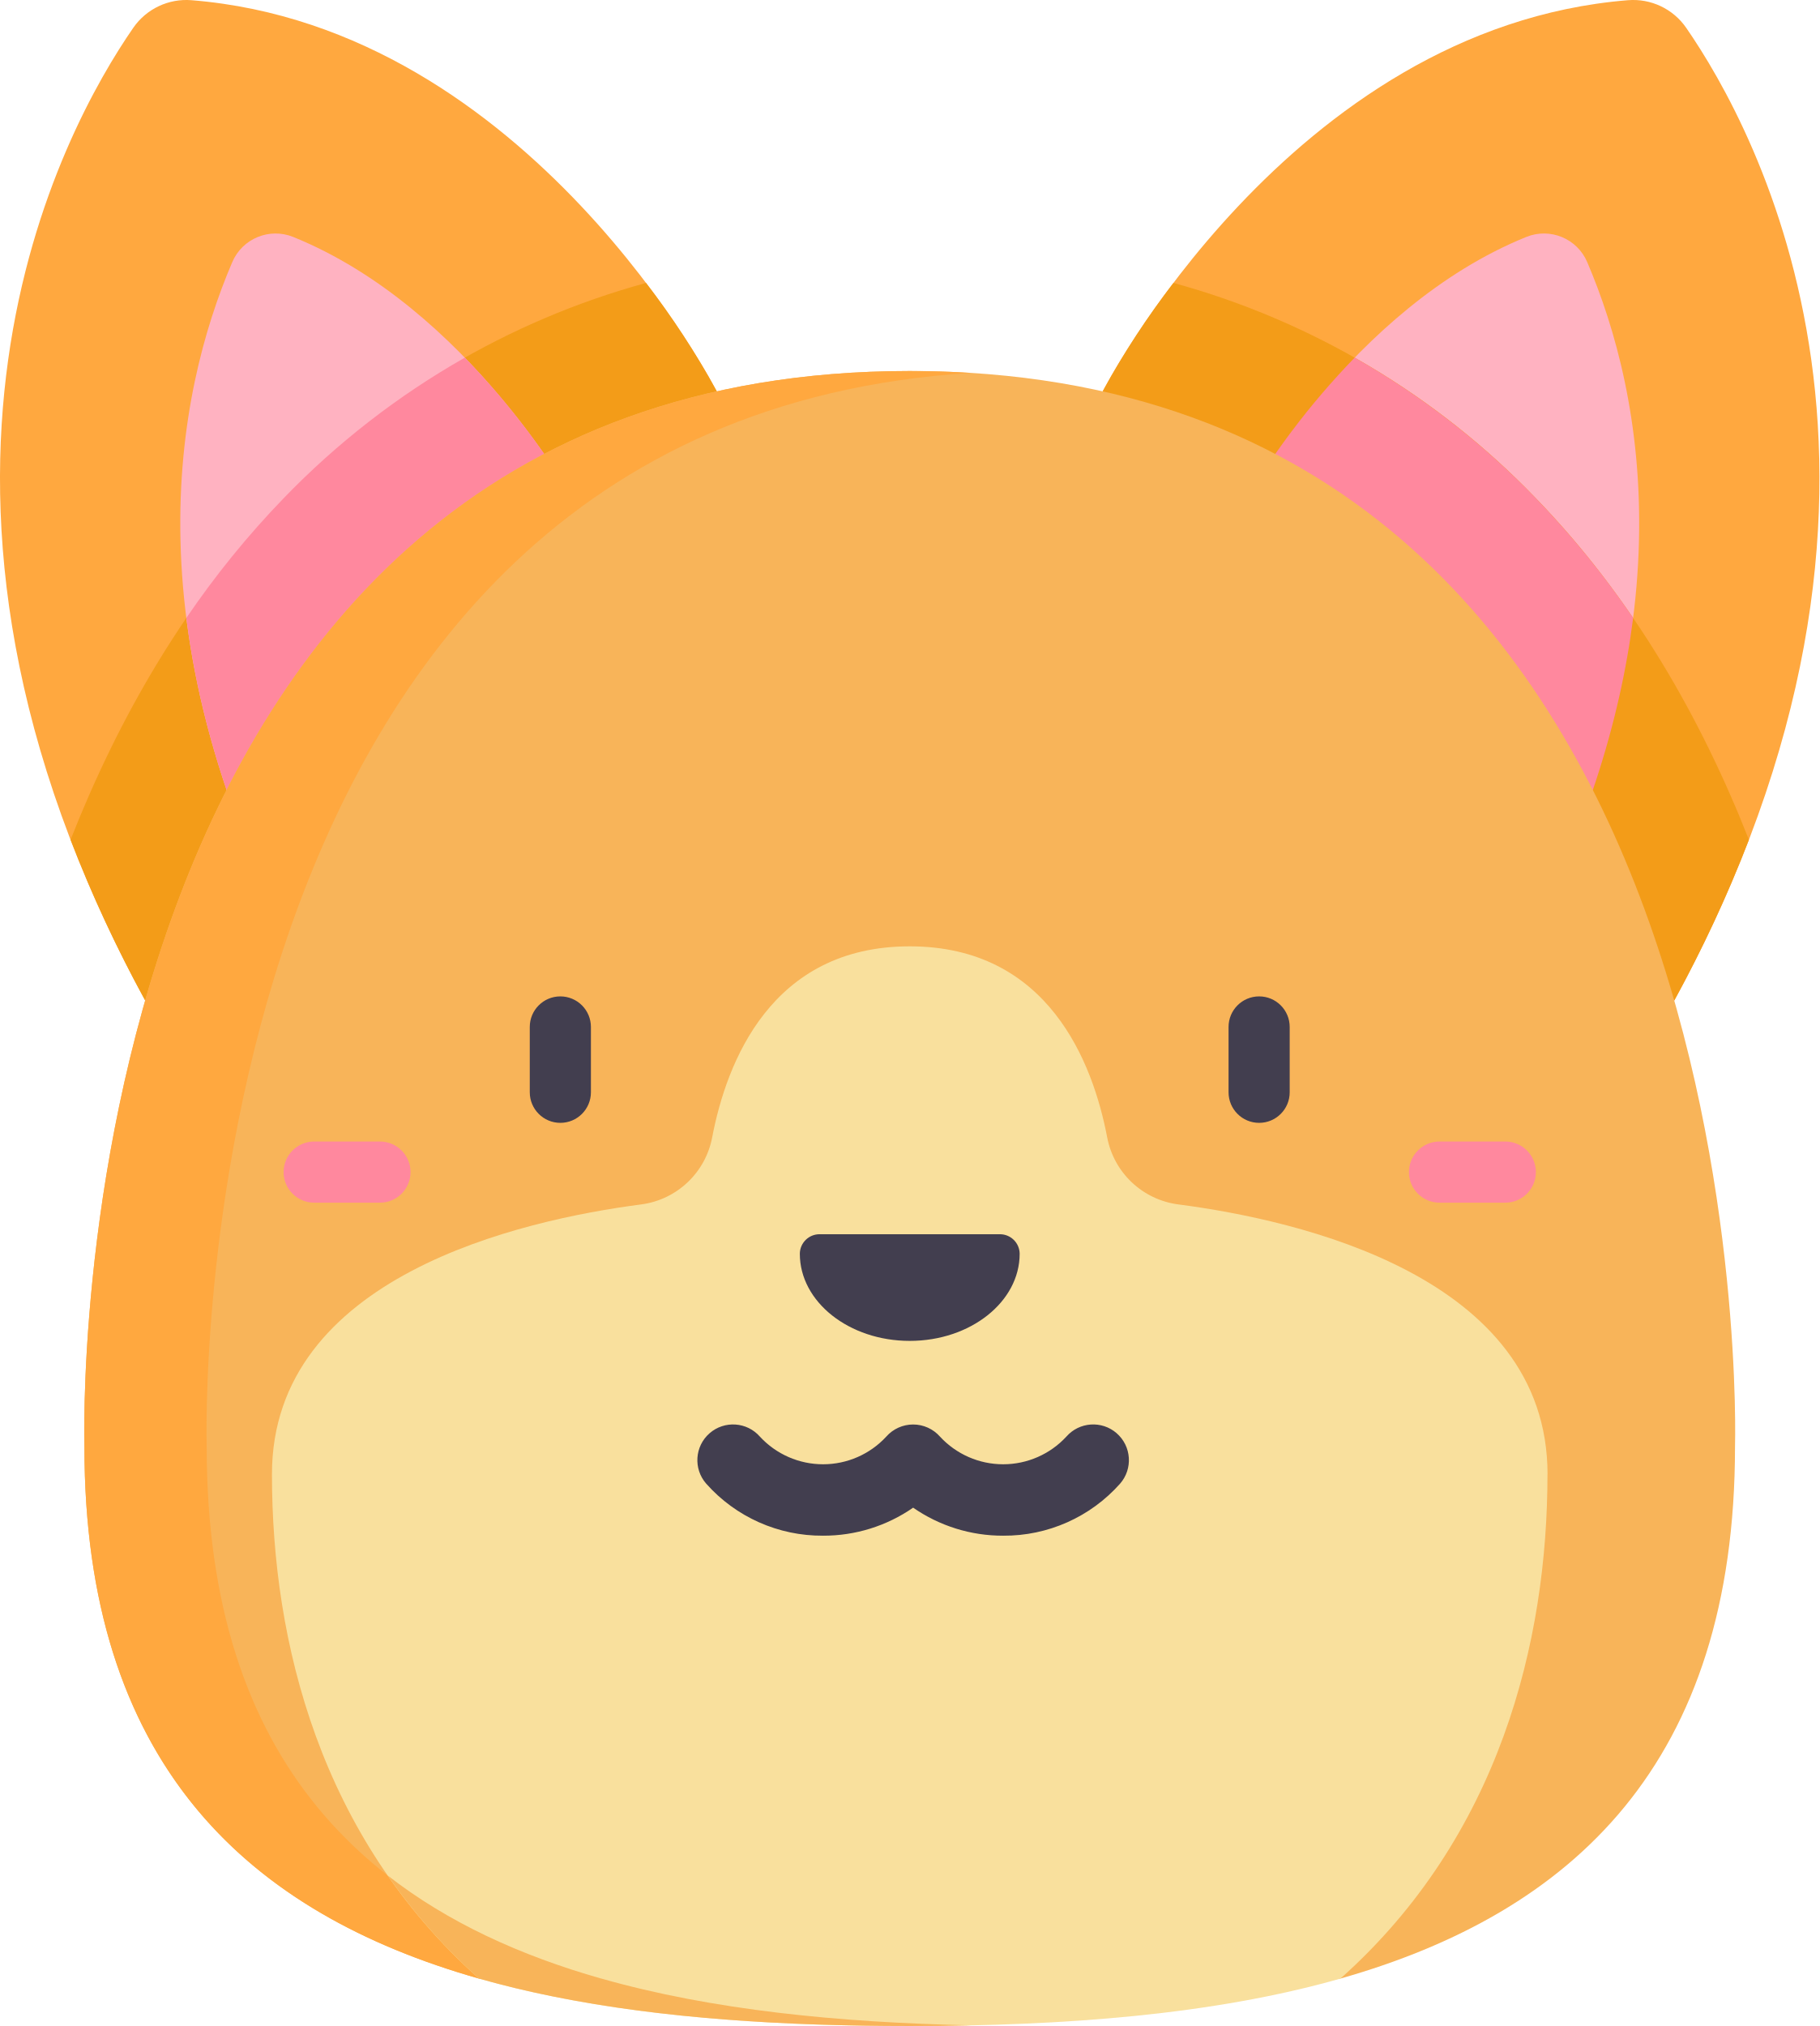
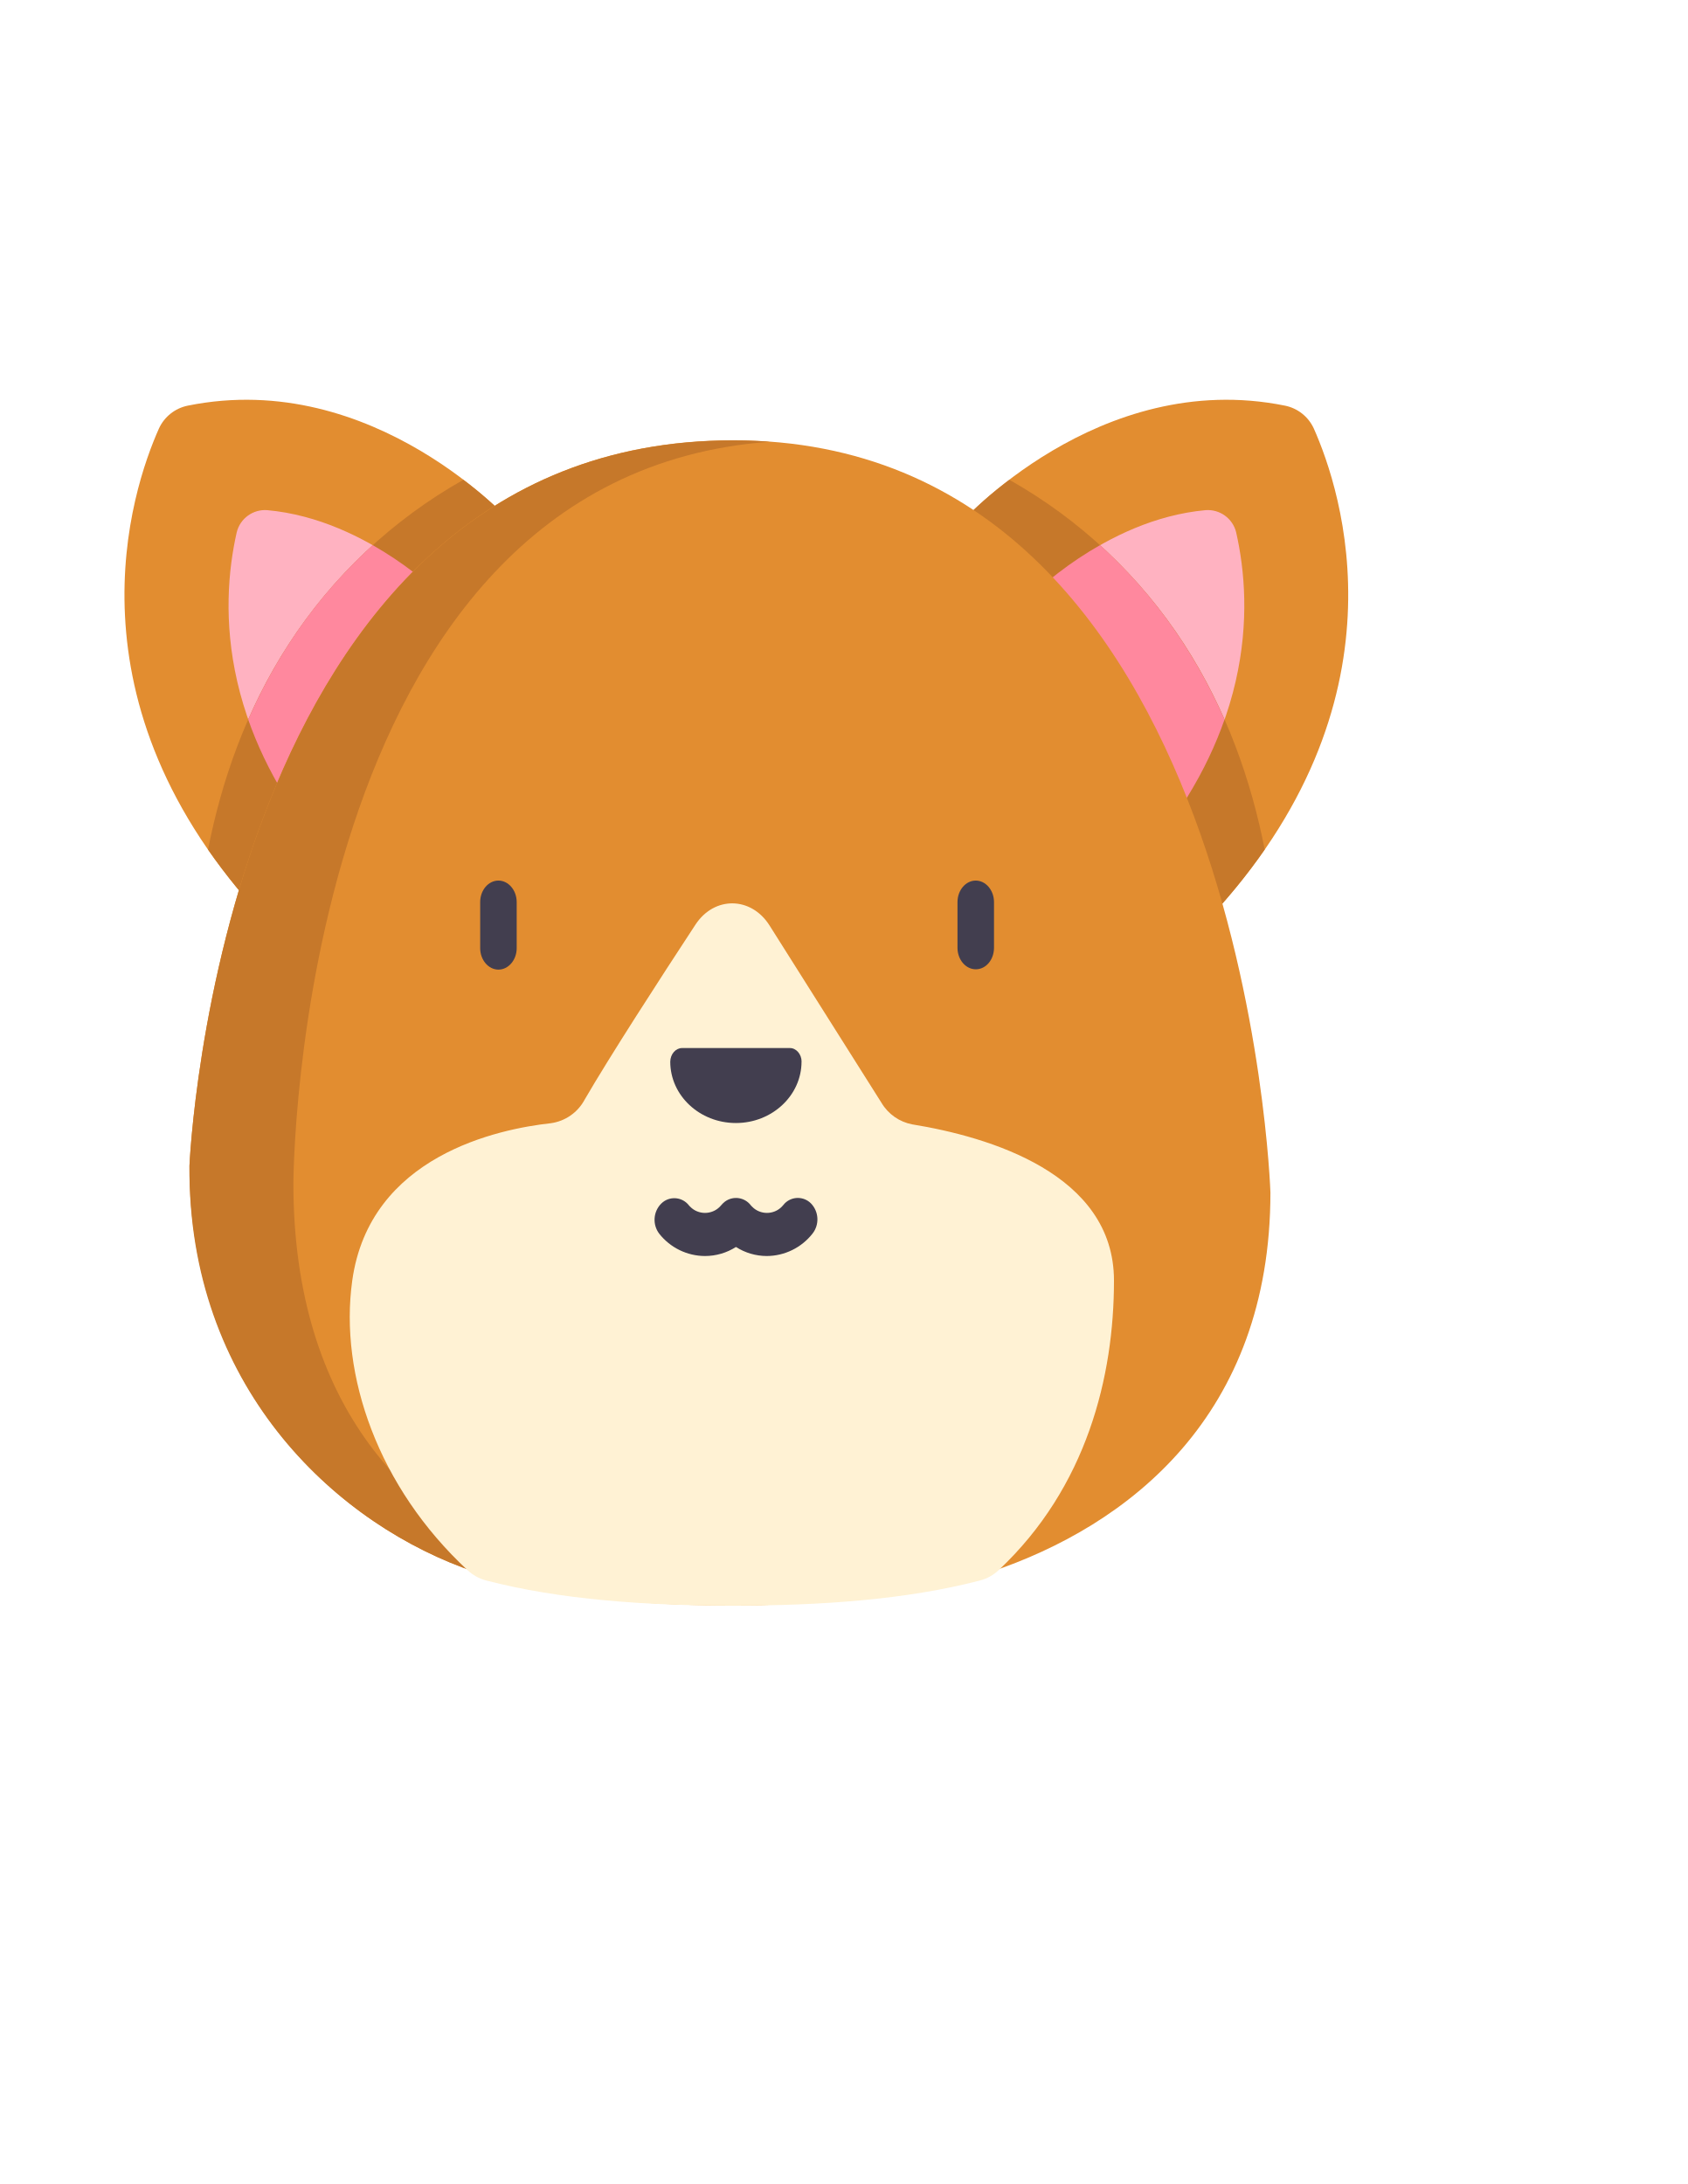
- <svg xmlns="http://www.w3.org/2000/svg" width="268.96" height="299.465" viewBox="0 0 268.96 299.465">
-   <g id="corgi" transform="translate(0.407 0)">
-     <path id="Path_40" data-name="Path 40" d="M151.257.031A9.524,9.524,0,0,1,159.871,4.1c10.353,14.962,39.562,67.977-1.755,143.786l-84.5-90.031S101.243,4.063,151.257.031Zm0,0" transform="translate(88.974 0)" fill="#ffa83f" />
-     <path id="Path_41" data-name="Path 41" d="M82.717,57.053l40.93,66.974C150,75.68,142.725,39.405,134.37,19.892a6.953,6.953,0,0,0-9-3.709C99.535,26.648,83.722,55.2,82.717,57.053Zm-.053.1c.007-.009.026-.046.053-.1l0,0Zm0,0" transform="translate(99.847 18.839)" fill="#ffb2c1" />
-     <path id="Path_42" data-name="Path 42" d="M27.916.031A9.527,9.527,0,0,0,19.3,4.1C8.949,19.059-20.263,72.073,21.054,147.883l84.5-90.031S77.929,4.063,27.916.031Zm0,0" transform="translate(0 0)" fill="#ffa83f" />
-     <path id="Path_43" data-name="Path 43" d="M169.151,101.3c-7.013-17.826-17.066-35.592-31.469-50.452a117.33,117.33,0,0,0-53.6-31.858,121.451,121.451,0,0,0-10.46,16.032l84.5,90.031A197.419,197.419,0,0,0,169.151,101.3Zm0,0" transform="translate(88.974 22.828)" fill="#f39c18" />
-     <path id="Path_44" data-name="Path 44" d="M15.36,125.055l84.5-90.031A121.531,121.531,0,0,0,89.4,18.992,117.314,117.314,0,0,0,35.8,50.851C21.392,65.707,11.341,83.477,4.33,101.3A197.371,197.371,0,0,0,15.36,125.055Zm0,0" transform="translate(5.694 22.828)" fill="#f39c18" />
-     <path id="Path_45" data-name="Path 45" d="M28.386,16.183a6.957,6.957,0,0,0-9,3.709C11.025,39.405,3.754,75.68,30.1,124.027L71.037,57.053C70.032,55.2,54.216,26.648,28.386,16.183ZM71.037,57.051v0c.027.053.046.086.049.1Zm0,0" transform="translate(14.547 18.839)" fill="#ffb2c1" />
-     <g id="Group_45" data-name="Group 45" transform="translate(27.141 52.865)">
-       <path id="Path_46" data-name="Path 46" d="M82.664,34.562c.007-.009.026-.046.053-.1l0,0Zm0,0" transform="translate(72.707 -11.44)" fill="#ff889e" />
-       <path id="Path_47" data-name="Path 47" d="M141.132,62.487A133.11,133.11,0,0,0,126.78,44.821,118.564,118.564,0,0,0,99.966,24.008,114.113,114.113,0,0,0,82.688,47.035l40.933,66.974c10.446-19.17,15.6-36.441,17.51-51.521Zm0,0" transform="translate(72.736 -24.008)" fill="#ff889e" />
-       <path id="Path_48" data-name="Path 48" d="M38.645,34.465v0c.027.049.046.086.049.1Zm0,0" transform="translate(19.798 -11.44)" fill="#ff889e" />
-       <path id="Path_49" data-name="Path 49" d="M26.453,44.821A132.9,132.9,0,0,0,12.1,62.487c1.9,15.081,7.063,32.352,17.51,51.521L70.547,47.035a114.08,114.08,0,0,0-17.28-23.026A118.562,118.562,0,0,0,26.453,44.821Zm0,0" transform="translate(-12.103 -24.008)" fill="#ff889e" />
-     </g>
-     <path id="Path_50" data-name="Path 50" d="M63.608,262.524C29.335,252.782,5.273,230.748,5.273,183.88c0,0-4.93-158.975,122-158.975s122,158.975,122,158.975c0,46.866-24.063,68.9-58.338,78.644Zm0,0" transform="translate(6.796 29.934)" fill="#f8b459" />
-     <path id="Path_51" data-name="Path 51" d="M63.607,262.524H81.684C47.411,252.782,23.35,230.748,23.35,183.88c0,0-4.69-151.322,112.959-158.694q-4.51-.285-9.033-.281c-126.934,0-122,158.975-122,158.975,0,.733,0,1.457.016,2.179.737,45.373,24.58,66.875,58.317,76.465Zm0,0" transform="translate(6.797 29.934)" fill="#ffa83f" />
-     <path id="Path_52" data-name="Path 52" d="M206.4,141.573c0,24.757-7.1,53.578-30.606,74.535-18.894,5.372-40.9,7.006-63.671,7.006s-44.779-1.634-63.669-7.006c-23.507-20.957-30.606-49.774-30.606-74.535,0-29.256,36.773-37.579,54.6-39.9a12.316,12.316,0,0,0,10.482-9.945c2.113-11.036,8.7-28.2,29.188-28.2s27.075,17.167,29.19,28.2A12.308,12.308,0,0,0,151.8,101.67c17.834,2.323,54.609,10.647,54.609,39.9Zm0,0" transform="translate(21.947 76.351)" fill="#f9e09d" />
-     <path id="Path_53" data-name="Path 53" d="M57.193,141.135c-11.967-3.4-22.683-8.306-31.571-15.236a86.124,86.124,0,0,0,13.5,15.236q5.311,1.511,10.939,2.641c16.231,3.286,34.225,4.365,52.73,4.365q4.543,0,9.038-.1c-19.534-.408-38.252-2.252-54.633-6.911Zm0,0" transform="translate(31.286 151.323)" fill="#f8b459" />
-     <path id="Path_54" data-name="Path 54" d="M85.784,85.711a2.918,2.918,0,0,0-2.943-2.86H56.229a2.914,2.914,0,0,0-2.941,2.86v.027c0,7.112,7.275,12.879,16.247,12.879S85.784,92.85,85.784,85.738v-.027Zm0,0" transform="translate(64.539 99.581)" fill="#423e4f" />
-     <path id="Path_55" data-name="Path 55" d="M39.675,66.885a4.517,4.517,0,0,0-4.516,4.52v9.653a4.518,4.518,0,0,0,9.037,0V71.405A4.518,4.518,0,0,0,39.675,66.885Zm0,0" transform="translate(42.748 80.393)" fill="#423e4f" />
-     <path id="Path_56" data-name="Path 56" d="M32.878,76.627H23.15a4.519,4.519,0,0,0,0,9.038h9.727a4.519,4.519,0,0,0,0-9.038Zm0,0" transform="translate(22.884 92.102)" fill="#ff889e" />
-     <path id="Path_57" data-name="Path 57" d="M86.588,66.885a4.518,4.518,0,0,0-4.518,4.52v9.653a4.519,4.519,0,0,0,9.038,0V71.405A4.518,4.518,0,0,0,86.588,66.885Zm0,0" transform="translate(99.133 80.393)" fill="#423e4f" />
-     <path id="Path_58" data-name="Path 58" d="M108.425,76.627H98.7a4.519,4.519,0,1,0,0,9.038h9.726a4.519,4.519,0,1,0,0-9.038Zm0,0" transform="translate(113.688 92.102)" fill="#ff889e" />
-     <path id="Path_79" data-name="Path 79" d="M110.251,95.721a5.277,5.277,0,0,0-7.446.5,12.714,12.714,0,0,1-18.674,0,5.292,5.292,0,0,0-7.948,0,12.714,12.714,0,0,1-18.674,0,5.276,5.276,0,0,0-7.943,6.947,22.883,22.883,0,0,0,17.28,7.692,23.211,23.211,0,0,0,13.313-4.142,23.2,23.2,0,0,0,13.309,4.142,22.884,22.884,0,0,0,17.283-7.692,5.278,5.278,0,0,0-.5-7.444Zm0,0" transform="translate(54.418 116.131)" fill="#423e4f" />
+ <svg xmlns="http://www.w3.org/2000/svg" id="Layer_1" data-name="Layer 1" viewBox="0 0 612 792">
+   <defs>
+     <style>.cls-1{fill:#e28d30;}.cls-2{fill:#ffb2c1;}.cls-3{fill:#c6782a;}.cls-4{fill:#ff889e;}.cls-5{fill:#f8b459;}.cls-6{fill:#fff2d4;}.cls-7{fill:#423e4f;}</style>
+   </defs>
+   <g id="Group_1145" data-name="Group 1145">
+     <path id="Path_20" data-name="Path 20" class="cls-1" d="M465.92,147.1a14.7,14.7,0,0,1,10.45,8.27c10,22.48,35.6,99.32-38.45,178.15L348,190S398.33,133.42,465.92,147.1Z" />
+     <path id="Path_21" data-name="Path 21" class="cls-2" d="M370.1,219.87l37.67,98.58C455,268.18,454.42,220.36,448.21,193a10.58,10.58,0,0,0-11.06-8c-37,3.35-65.24,32.94-67,34.87Zm-.09.1.09-.1h0Z" />
+     <path id="Path_23" data-name="Path 23" class="cls-3" d="M458.58,308.1c-4.86-24.79-13.78-50.64-29.22-74.5A181.71,181.71,0,0,0,366,174,137.9,137.9,0,0,0,348,190l89.88,143.54a220.94,220.94,0,0,0,20.66-25.42Z" />
+     <path id="Path_26" data-name="Path 26" class="cls-4" d="M326.77,181.14l.07-.12h0Z" />
+     <path id="Path_27" data-name="Path 27" class="cls-4" d="M444,260.94a192.12,192.12,0,0,0-14.68-27.34,180.71,180.71,0,0,0-30.46-35.91,131.23,131.23,0,0,0-28.79,22.19l37.67,98.58C426.49,298.52,437.7,279,444,260.93Z" />
+     <path id="Path_20-2" data-name="Path 20-2" class="cls-1" d="M186,190,96.09,333.52C22,254.69,47.61,177.85,57.64,155.37a14.73,14.73,0,0,1,10.45-8.27C135.68,133.42,186,190,186,190Z" />
+     <path id="Path_21-2" data-name="Path 21-2" class="cls-2" d="M163.9,219.87c-1.8-1.93-30-31.52-67-34.87a10.59,10.59,0,0,0-11.06,8c-6.21,27.38-6.78,75.21,40.44,125.48l37.67-98.57Zm0,0h0l.1.1Z" />
+     <path id="Path_23-2" data-name="Path 23-2" class="cls-3" d="M75.43,308.1a220.85,220.85,0,0,0,20.65,25.42L186,190a138,138,0,0,0-18-16,181.77,181.77,0,0,0-63.36,59.65C89.21,257.47,80.29,283.31,75.43,308.1Z" />
+     <path id="Path_27-2" data-name="Path 27-2" class="cls-4" d="M90,260.94c6.32,18,17.52,37.59,36.24,57.52l37.68-98.57a131.45,131.45,0,0,0-28.78-22.2,180.81,180.81,0,0,0-30.48,35.91A193.07,193.07,0,0,0,90,260.94Z" />
+     <path id="Path_26-2" data-name="Path 26-2" class="cls-4" d="M204.12,181h0l.07.12Z" />
+     <path id="Path_28" data-name="Path 28" class="cls-4" d="M194.73,196h0l.07.16Z" />
+     <path id="Path_30" data-name="Path 30" class="cls-1" d="M172.5,570.1C122.29,553.27,68.69,503.69,68.69,422.73c0,0,11.13-263.07,197.08-263.07S460.65,432.43,460.65,432.43c0,80.95-51.41,120.84-101.62,137.67Z" />
+     <path id="Path_31" data-name="Path 31" class="cls-3" d="M172.5,570.1H199c-50.21-16.83-92.62-59.94-92.62-140.9,0,0,.29-256.32,172.64-269q-6.62-.5-13.23-.49c-186,0-197.09,263.07-197.09,263.07,0,1.27,0,2.52,0,3.77,1.08,78.37,54.36,127,103.79,143.6Z" />
+     <path id="Path_33" data-name="Path 33" class="cls-5" d="M199,570.1c-17.52-5.87-33.22-14.34-46.25-26.31A143.79,143.79,0,0,0,172.5,570.1q7.77,2.63,16,4.57c23.78,5.67,50.14,7.54,77.24,7.54q6.66,0,13.24-.16c-28.61-.71-56-3.89-80-11.94Z" />
+     <path id="Path_32" data-name="Path 32" class="cls-6" d="M212,398.75c9-15.52,27.4-44,40.18-63.46,6.83-10.4,20.19-10.23,26.85.32l40.6,64.32a16.53,16.53,0,0,0,11.14,7.81c27.65,4.5,73.15,17.8,73.15,56.65h0c0,34.7-9.79,74.92-41.81,105a15.48,15.48,0,0,1-6.72,3.74c-26.84,7-57.69,9.13-89.57,9.13s-62.76-2.16-89.59-9.13a15.44,15.44,0,0,1-6.69-3.72c-32.32-30-46.6-70.7-41.82-105,6.31-45.34,53-55,72-57.09A16.45,16.45,0,0,0,212,398.75Z" />
+     <path id="Path_34" data-name="Path 34" class="cls-7" d="M290.65,385c0-2.75-2-5-4.31-4.94h-39c-2.34,0-4.26,2.18-4.31,4.94V385c0,12.29,10.66,22.25,23.8,22.25s23.8-10,23.8-22.25Z" />
+     <path id="Path_35" data-name="Path 35" class="cls-7" d="M180.73,319.33c-3.65,0-6.62,3.49-6.62,7.8v16.69c0,4.31,3,7.8,6.62,7.8s6.62-3.49,6.62-7.8V327.14c0-4.31-3-7.81-6.62-7.81Z" />
+     <path id="Path_37" data-name="Path 37" class="cls-7" d="M353.8,319.33c-3.65,0-6.62,3.5-6.62,7.81h0v16.67c.05,4.31,3.07,7.75,6.72,7.69s6.46-3.47,6.52-7.69V327.14c0-4.31-3-7.81-6.62-7.81Z" />
+     <path id="Path_247-2" data-name="Path 247-2" class="cls-7" d="M294,436.35a6.71,6.71,0,0,0-9.49.07,7.09,7.09,0,0,0-.57.66h0a7.57,7.57,0,0,1-10.65,1.05,7.72,7.72,0,0,1-.72-.68,3.92,3.92,0,0,1-.34-.37,6.74,6.74,0,0,0-9.43-1.29,6.28,6.28,0,0,0-.67.59,6.13,6.13,0,0,0-.65.7,7.57,7.57,0,0,1-10.65,1.05,9.33,9.33,0,0,1-.73-.68c-.11-.12-.23-.24-.33-.37a6.71,6.71,0,0,0-9.42-1.14,7.32,7.32,0,0,0-.66.59,8.35,8.35,0,0,0-.67,10.84,21.22,21.22,0,0,0,16.6,8.11,20.87,20.87,0,0,0,11.23-3.28A20.87,20.87,0,0,0,278,455.48a21.22,21.22,0,0,0,16.6-8.11A8.35,8.35,0,0,0,294,436.35Z" />
  </g>
</svg>
